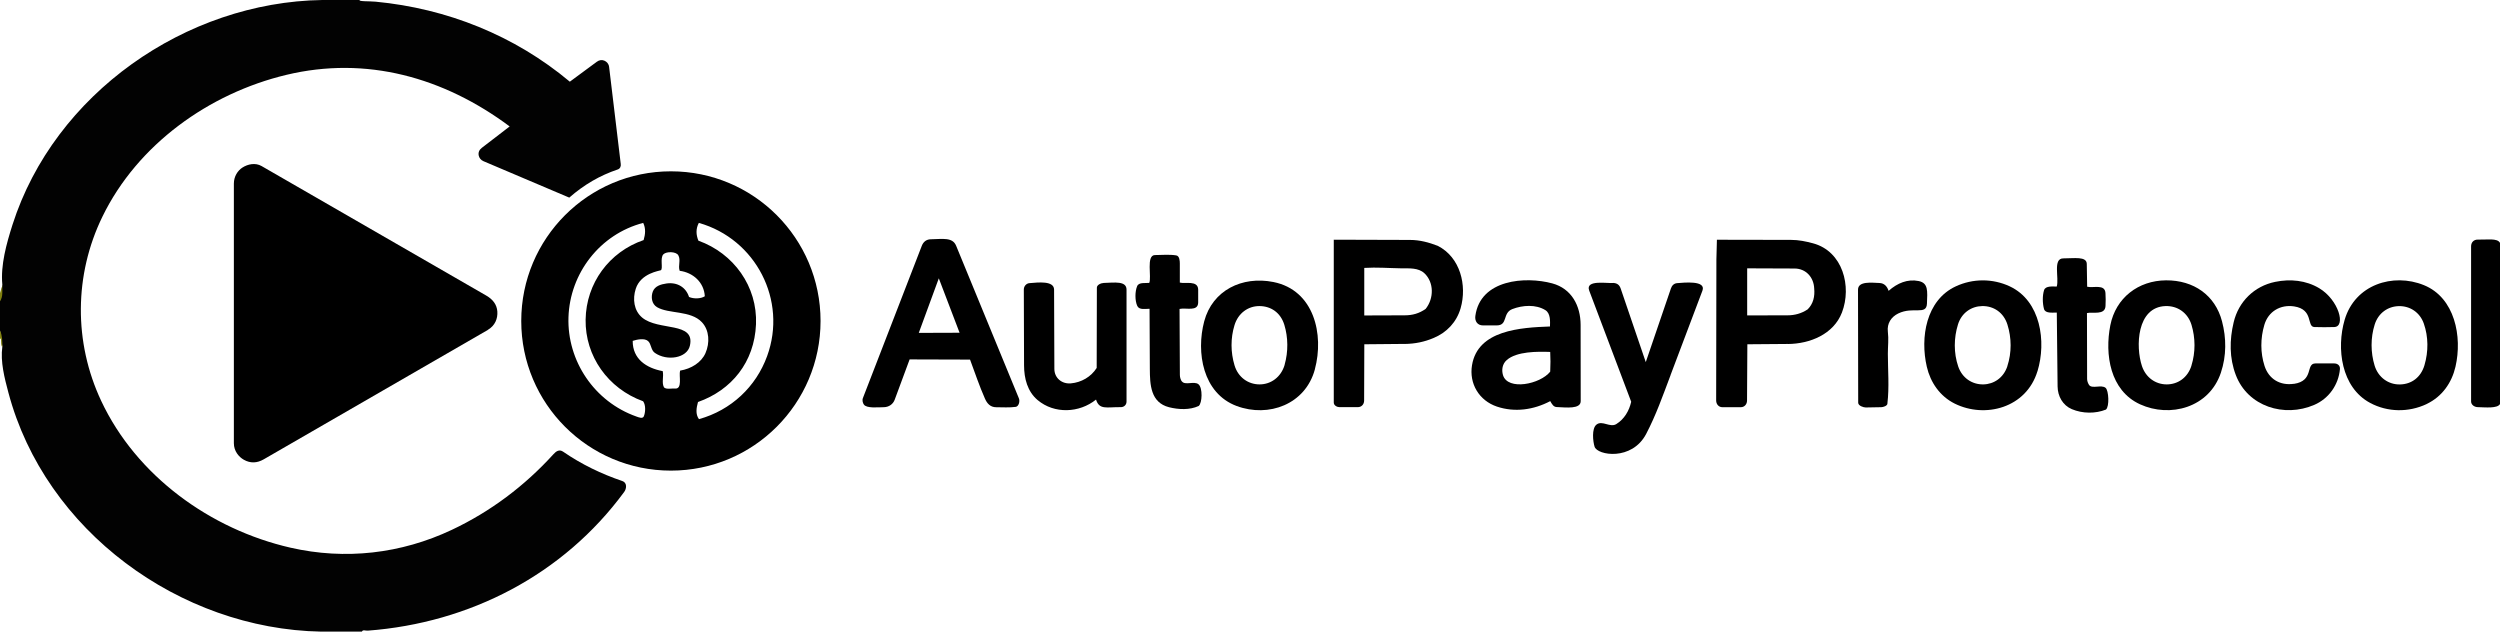
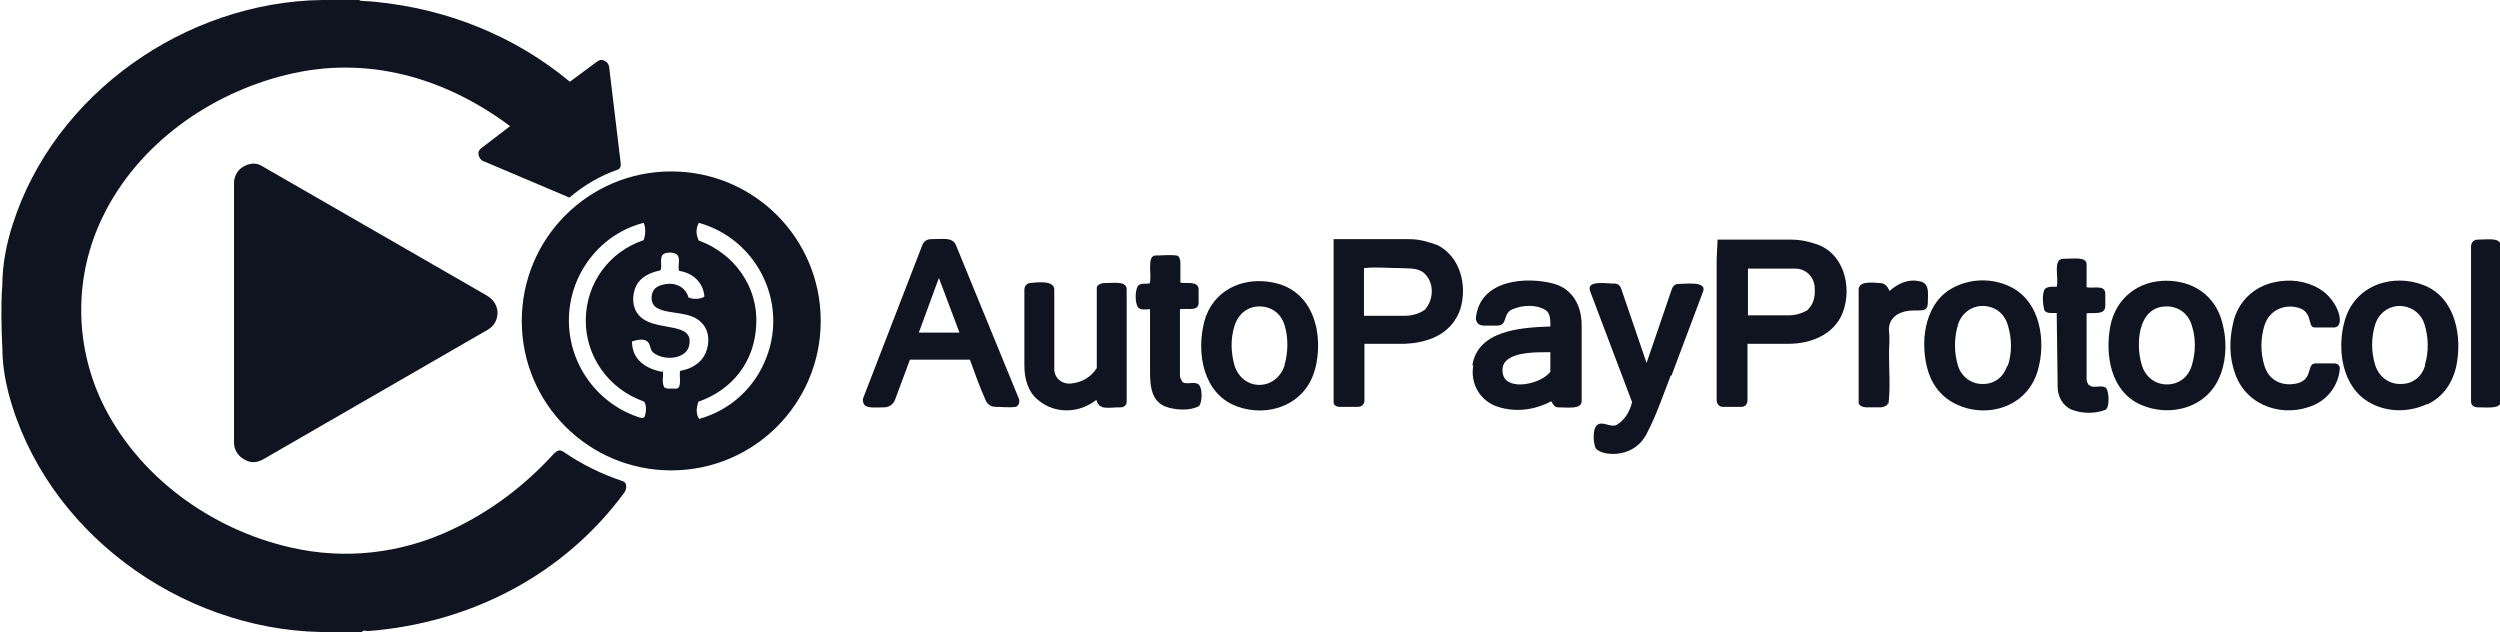
- <svg xmlns="http://www.w3.org/2000/svg" id="Layer_2" data-name="Layer 2" viewBox="0 0 535.25 135.25">
+ <svg xmlns="http://www.w3.org/2000/svg" id="Layer_2" version="1.1" viewBox="0 0 535.2 135.2">
  <defs>
    <style>
-       .cls-1 {
-         fill: #848413;
-       }
- 
-       .cls-2 {
-         fill: #80800f;
-       }
- 
-       .cls-3 {
-         fill: #020202;
+       .st0 {
+         fill: #101420;
      }
    </style>
  </defs>
-   <g id="Layer_1-2" data-name="Layer 1">
+   <g id="Layer_1-2">
    <g>
-       <path class="cls-3" d="M77,0c-.29.34,2.09.24,3.43.36,15.25,1.46,29.73,7.22,41.57,17.13l5.77-4.26c.54-.4,1.11-.46,1.63-.24.49.22.93.65,1.01,1.34l2.49,20.75c.09.51-.13,1.03-.64,1.2-3.83,1.29-7.22,3.26-10.38,6.03l-18.37-7.8c-.6-.25-.91-.75-1.01-1.18-.15-.68.1-1.25.66-1.68l5.96-4.58c-14.11-10.52-30.7-15.15-47.82-11.04-16.55,3.97-31.86,14.9-39.38,30.37-6.06,12.46-6.14,26.89-.26,39.42,7.55,16.09,23.4,27.52,40.54,31.44,11.72,2.68,23.68,1.3,34.53-3.82,8.31-3.92,15.62-9.43,21.77-16.2.57-.63,1.24-1.1,2.07-.53,3.93,2.7,8.16,4.75,12.67,6.28,1.04.35.95,1.6.38,2.36-13.01,17.69-33.03,28.02-54.86,29.67-.53.04-1.09-.27-1.27.21h-8.75c-30.23-.56-59.07-21.56-66.94-51.17-.84-3.15-1.74-6.61-1.3-9.82l-.51-3.52v-6.25l.51-3.52c-.4-4.21.89-8.79,2.18-12.85C11.65,20.09,39.74.45,69,0h8Z" />
-       <path d="M535.25,52v34.5c-.55.99-3.12.71-4.76.67-.66-.01-1.43-.45-1.43-1.23v-33.17c-.01-.88.58-1.49,1.43-1.47,1.95.05,4.19-.37,4.75.69Z" />
-       <path class="cls-2" d="M0,64.5v-1.75c.13-.63.46-1.26.51-1.77-.07,1.2.2,2.51-.51,3.52Z" />
-       <path class="cls-1" d="M.51,74.27c-.52-.34-.04-1.9-.51-1.77v-1.75c.5,1.06.5,2.34.51,3.52Z" />
-       <path d="M175.68,68.72c0,17.69-14.34,32.04-32.04,32.04s-32.04-14.34-32.04-32.04,14.34-32.04,32.04-32.04,32.04,14.34,32.04,32.04ZM137.69,85.91c-7.54-2.73-12.43-9.68-12.31-17.48s5.04-14.5,12.42-17.03c.37-1.24.49-2.48-.09-3.68-9.32,2.44-15.69,10.83-16,20.19s5.54,18.09,14.55,21.27c.47.17,1.33.54,1.58-.04.34-.78.47-2.39-.15-3.23ZM149.65,89.74c6.91-1.93,12.2-6.93,14.59-13.49,4.36-11.94-2.41-25.07-14.62-28.53-.68,1.28-.6,2.57-.09,3.81,7.54,2.7,12.67,9.79,12.33,17.9s-5.24,14.11-12.42,16.64c-.35,1.29-.57,2.59.2,3.66ZM141.89,79.45c.25,1.22-.26,2.45.26,3.47.47.52,1.66.2,2.33.27,1.72.17.81-2.73,1.13-3.84,2.4-.4,4.54-1.73,5.43-3.74.96-2.19.85-4.9-.76-6.62-2.41-2.57-7.08-1.74-9.6-3.22-1.19-.7-1.33-2.22-.92-3.33.45-1.2,1.71-1.57,2.95-1.75,2.31-.32,4.16.83,4.81,2.89,1,.44,2.53.4,3.38-.15-.17-2.99-2.52-5.08-5.38-5.45-.39-1.09.29-2.31-.3-3.33-.48-.83-2.55-.84-3.18-.21-.79.78-.02,3.11-.56,3.42-.24.13-4.3.61-5.37,3.98-.7,2.18-.39,4.65,1.35,6.13,3.49,2.96,11.47.81,10.24,6.07-.62,2.64-4.87,3.34-7.5,1.51-.87-.61-.74-1.9-1.45-2.53-.77-.68-2.39-.33-3.29-.04-.02,3.91,2.94,5.82,6.42,6.48Z" />
-       <path d="M104.43,70.65l-47.98,27.7c-1.39.8-2.82.89-4.25.08-1.07-.6-2.13-1.86-2.13-3.53v-55.59c0-1.55.83-2.78,1.81-3.42,1.19-.77,2.8-1.1,4.12-.34l48.12,27.74c1.42.82,2.25,1.93,2.36,3.38.11,1.52-.47,3.05-2.06,3.97Z" />
-       <path d="M382.79,73.64l-8.68.07-.07,12.05c0,.79-.55,1.42-1.32,1.42h-3.98c-.74,0-1.31-.62-1.31-1.44l.05-30.2.11-4.21,15.87.03c1.64,0,3.17.32,4.7.73,6.4,1.71,8.34,9.27,6.2,14.82-1.79,4.65-6.84,6.7-11.57,6.74ZM386.96,66.29c1.29-1.23,1.62-2.87,1.46-4.52-.09-2.38-1.75-4.27-4.2-4.28l-10.15-.04v10.08s8.67-.02,8.67-.02c1.48,0,2.94-.39,4.21-1.23Z" />
-       <path d="M300.79,73.63l-8.69.08-.04,12.04c0,.8-.54,1.42-1.35,1.42h-3.95c-.47,0-1.2-.35-1.2-.98v-34.87s16.31.05,16.31.05c2.11,0,4.06.53,5.97,1.27,4.8,2.45,6.29,8.45,4.88,13.35-.86,2.97-2.96,5.21-5.83,6.39-1.9.81-3.92,1.23-6.11,1.26ZM305.24,66.12c1.78-2.23,1.8-5.66-.27-7.61-1.31-1.23-3.29-1.04-4.95-1.06-2.72-.04-5.23-.26-7.93-.09v10.18s8.68-.03,8.68-.03c1.61,0,3.08-.39,4.48-1.39Z" />
-       <path d="M207.67,76.99l-12.92-.04-3.2,8.64c-.36.97-1.26,1.57-2.3,1.59-1.38.02-3.7.27-4.29-.56-.22-.31-.41-.89-.21-1.4l12.61-32.6c.34-.87,1-1.37,1.9-1.39,2.6-.05,4.68-.48,5.45,1.39l13.44,32.68c.26.64-.05,1.72-.68,1.81-1.41.19-2.8.08-4.18.08-1.27,0-1.96-.81-2.42-1.86-1.19-2.69-2.06-5.32-3.18-8.33ZM205.45,71.25l-4.45-11.66-4.29,11.68,8.74-.03Z" />
-       <path d="M315.16,78.18c1.24-7.51,10.4-8.05,16.69-8.28.03-1.03.15-2.78-.97-3.49-2.06-1.29-4.91-1.07-7.08-.24s-.91,3.49-3.34,3.5h-2.94c-1.21.01-1.8-.93-1.65-2.02,1.06-7.86,10.75-8.52,16.46-6.98,4.16,1.12,6.07,4.81,6.08,8.89l.02,16.32c0,1.77-3.14,1.35-5.15,1.27-.67-.03-1-.6-1.37-1.27-3.57,1.88-7.62,2.45-11.42,1.17s-5.99-4.89-5.33-8.88ZM331.9,79.57c.08-1.55.07-2.81,0-4.22-2.77-.1-7.16-.13-9.3,1.73-.96.84-1.14,2.12-.81,3.23,1.02,3.38,7.98,1.96,10.11-.74Z" />
-       <path d="M281.52,79.06c-2.02,7.52-9.91,10.4-16.74,7.87-7.28-2.71-8.72-11.49-6.96-18.13s8.12-9.76,14.82-8.42c8.72,1.74,10.88,11.23,8.87,18.69ZM275.04,78.08c.8-2.81.75-5.86-.06-8.52s-2.91-4.03-5.36-4.03-4.54,1.56-5.31,4.08c-.86,2.78-.84,5.81,0,8.6.75,2.53,2.88,4.08,5.34,4.09s4.64-1.57,5.4-4.21Z" />
-       <path d="M519.56,86.5c-3.92,1.85-8.4,1.75-12.1-.23-6.22-3.31-7.26-11.7-5.47-17.8,2.21-7.53,10.34-10.11,16.97-7.42s8.25,11.02,6.76,17.46c-.79,3.42-2.85,6.41-6.17,7.98ZM519.08,78.18c.87-2.94.84-6.08-.13-8.87-.84-2.44-2.97-3.81-5.33-3.77s-4.43,1.48-5.2,3.95c-.89,2.81-.88,5.98-.01,8.8.78,2.53,2.97,4.08,5.45,4.02s4.45-1.53,5.22-4.12Z" />
-       <path d="M475.5,79.77c-2.51,7.54-10.91,9.73-17.32,6.79-6.42-2.94-7.59-10.67-6.36-16.92,1.17-5.89,6-9.58,11.93-9.62s10.52,3.2,11.98,8.76c.95,3.6.97,7.39-.23,10.98ZM469.18,78.29c.9-2.87.86-5.96.02-8.74-.8-2.61-3.01-4.1-5.56-4.02-6.18.21-6.43,8.7-5.05,12.84.82,2.45,2.9,3.93,5.3,3.93s4.5-1.45,5.3-4.01Z" />
-       <path d="M436.22,79.47c-2.39,7.88-11.21,10.16-17.7,6.95-3.16-1.56-5.21-4.52-5.99-7.9-1.45-6.23-.18-14.26,6.22-17.22,3.65-1.69,7.87-1.7,11.52,0,6.69,3.12,7.87,11.88,5.96,18.17ZM429.77,78.4c.96-2.92.91-6.08.02-8.91-.8-2.55-2.92-4-5.4-3.96-2.34.04-4.41,1.46-5.18,3.91-.91,2.89-.94,6.14.04,9.01.83,2.45,2.95,3.89,5.38,3.85,2.28-.04,4.34-1.43,5.15-3.9Z" />
-       <path d="M357.68,80.29c-1.67,4.43-3.13,8.59-5.23,12.6-3.05,5.84-10.46,4.62-11.05,2.75-.35-1.11-.65-3.85.38-4.71,1.24-1.04,2.92.71,4.28-.14,1.7-1.06,2.74-2.82,3.18-4.77l-8.99-23.8c-.93-2.45,4.08-1.47,5.2-1.64.84.06,1.29.47,1.54,1.2l5.37,15.75,5.39-15.79c.21-.62.66-1.07,1.33-1.12,1.37-.1,6.27-.66,5.41,1.61l-6.82,18.06Z" />
-       <path d="M236.26,60.58c2.42-.08,4.93-.47,4.93,1.44v23.96c0,.71-.55,1.2-1.23,1.19-3.01-.04-4.59.65-5.3-1.62-3.57,2.88-8.92,3.13-12.51.1-2.18-1.84-2.89-4.62-2.9-7.42l-.05-16.24c0-.72.53-1.31,1.2-1.37,1.84-.15,5.27-.57,5.28,1.39l.06,16.97c0,1.98,1.64,3.27,3.53,3.1,2.27-.2,4.32-1.4,5.53-3.3l.04-17.19c0-.63.93-.99,1.42-1Z" />
-       <path d="M491.1,82.19c4.42-.64,2.47-4.38,4.64-4.38h4.02c.69,0,1.29.43,1.22,1.22-.3,3.36-2.38,6.31-5.49,7.65-6.42,2.78-14.23.36-16.8-6.38-1.4-3.66-1.37-7.51-.46-11.31,1.05-4.42,4.4-7.72,8.87-8.64,3.25-.67,6.61-.34,9.45,1.36,4.18,2.51,5.74,8.24,3.21,8.31-1.44.04-2.8.05-4.25,0-1.71-.06-.09-3.77-4.34-4.42-2.91-.44-5.51,1.05-6.37,3.94s-.87,6,.04,8.81,3.32,4.25,6.28,3.82Z" />
-       <path d="M253.02,81.62c.67.98,2.63-.11,3.57.65s.81,4.05.05,4.65c-1.91.89-4.31.78-6.34.27-3.97-1.01-4.1-4.85-4.12-8.19l-.06-12.89c-.89-.01-2.2.31-2.63-.61-.52-1.13-.51-3.1-.02-4.25.37-.86,1.77-.6,2.58-.68.56-1.19-.72-5.94,1.22-5.96,1.54-.01,3.06-.17,4.56.07.7.11.77,1.17.77,1.72v4.1c1.1.31,3.89-.55,3.93,1.5.02.94.02,1.84,0,2.78-.05,1.99-2.54,1.05-3.99,1.36l.07,14.14c0,.5.18,1.04.39,1.35Z" />
-       <path d="M447.26,82.41c.63.92,2.64-.13,3.55.63.67.57.85,3.99.07,4.65-2.23.9-5,.88-7.3-.09-1.93-.81-3.03-2.76-3.05-4.87l-.17-15.81c-.98,0-2.47.21-2.74-.77-.32-1.18-.36-2.86.02-4.04.31-.97,1.95-.75,2.71-.76.55-1.83-.9-6.04,1.41-6.03s4.99-.49,5.02,1.18l.08,4.89c1.38.32,3.79-.63,3.92,1.35.06.94.06,1.83.01,2.78-.1,2.04-2.81,1.21-3.97,1.51l.03,14.13c0,.47.24.99.42,1.26Z" />
-       <path d="M404.1,86.43c-.06.49-.91.74-1.33.75l-3.31.06c-.47,0-1.62-.35-1.62-1.02l-.04-24.2c0-1.9,3.02-1.48,4.6-1.43,1.04.04,1.64.74,1.95,1.68,1.89-1.67,4.08-2.58,6.43-2.1,2.09.43,1.89,2.13,1.78,4.84-.11,2.56-2.93.55-6.14,2.1-1.52.74-2.44,2.14-2.23,3.9.2,1.59,0,3.13,0,4.74.01,3.61.32,7.1-.1,10.67Z" />
+       <path class="st0" d="M.5,60.9c0-4.2.9-8.8,2.2-12.8C11.6,20.1,39.7.4,69,0h8c-.3.3,2.1.2,3.4.4,15.2,1.5,29.7,7.2,41.6,17.1l5.8-4.3c.5-.4,1.1-.5,1.6-.2.5.2.9.7,1,1.3l2.5,20.8c0,.5-.1,1-.6,1.2-3.8,1.3-7.2,3.3-10.4,6l-18.4-7.8c-.6-.2-.9-.8-1-1.2-.2-.7,0-1.2.7-1.7l6-4.6c-14.1-10.5-30.7-15.2-47.8-11-16.5,4-31.9,14.9-39.4,30.4-6.1,12.5-6.1,26.9-.3,39.4,7.6,16.1,23.4,27.5,40.5,31.4,11.7,2.7,23.7,1.3,34.5-3.8,8.3-3.9,15.6-9.4,21.8-16.2.6-.6,1.2-1.1,2.1-.5,3.9,2.7,8.2,4.8,12.7,6.3,1,.3.9,1.6.4,2.4-13,17.7-33,28-54.9,29.7-.5,0-1.1-.3-1.3.2h-8.8c-30.2-.6-59.1-21.6-66.9-51.2-.8-3.2-1.3-6.4-1.3-9.8-.1-2.1-.2-4.3-.2-6.6,0-2.3,0-4.5.2-6.7Z" />
+       <path class="st0" d="M535.2,52v34.5c-.5,1-3.1.7-4.8.7-.7,0-1.4-.4-1.4-1.2v-33.2c0-.9.6-1.5,1.4-1.5,2,0,4.2-.4,4.8.7h0Z" />
+       <path class="st0" d="M.5,70.8c.5,1.1,0,2.3,0,3.5" />
+       <path class="st0" d="M175.7,68.7c0,17.7-14.3,32-32,32s-32-14.3-32-32,14.3-32,32-32,32,14.3,32,32ZM137.7,85.9c-7.5-2.7-12.4-9.7-12.3-17.5s5-14.5,12.4-17c.4-1.2.5-2.5,0-3.7-9.3,2.4-15.7,10.8-16,20.2s5.5,18.1,14.6,21.3c.5.2,1.3.5,1.6,0,.3-.8.5-2.4-.1-3.2h0ZM149.6,89.7c6.9-1.9,12.2-6.9,14.6-13.5,4.4-11.9-2.4-25.1-14.6-28.5-.7,1.3-.6,2.6,0,3.8,7.5,2.7,12.7,9.8,12.3,17.9-.3,8.1-5.2,14.1-12.4,16.6-.4,1.3-.6,2.6.2,3.7h0ZM141.9,79.4c.2,1.2-.3,2.4.3,3.5.5.5,1.7.2,2.3.3,1.7.2.8-2.7,1.1-3.8,2.4-.4,4.5-1.7,5.4-3.7,1-2.2.9-4.9-.8-6.6-2.4-2.6-7.1-1.7-9.6-3.2-1.2-.7-1.3-2.2-.9-3.3.4-1.2,1.7-1.6,2.9-1.8,2.3-.3,4.2.8,4.8,2.9,1,.4,2.5.4,3.4-.2-.2-3-2.5-5.1-5.4-5.5-.4-1.1.3-2.3-.3-3.3-.5-.8-2.6-.8-3.2-.2-.8.8,0,3.1-.6,3.4-.2.1-4.3.6-5.4,4-.7,2.2-.4,4.6,1.4,6.1,3.5,3,11.5.8,10.2,6.1-.6,2.6-4.9,3.3-7.5,1.5-.9-.6-.7-1.9-1.4-2.5-.8-.7-2.4-.3-3.3,0,0,3.9,2.9,5.8,6.4,6.5h0Z" />
+       <path class="st0" d="M104.4,70.6l-48,27.7c-1.4.8-2.8.9-4.2,0-1.1-.6-2.1-1.9-2.1-3.5v-55.6c0-1.5.8-2.8,1.8-3.4,1.2-.8,2.8-1.1,4.1-.3l48.1,27.7c1.4.8,2.2,1.9,2.4,3.4.1,1.5-.5,3.1-2.1,4h0Z" />
+       <path class="st0" d="M382.8,73.6h-8.7c0,0,0,12.1,0,12.1,0,.8-.5,1.4-1.3,1.4h-4c-.7,0-1.3-.6-1.3-1.4v-30.2s.2-4.2.2-4.2h15.9c1.6,0,3.2.3,4.7.8,6.4,1.7,8.3,9.3,6.2,14.8-1.8,4.7-6.8,6.7-11.6,6.7h0ZM387,66.3c1.3-1.2,1.6-2.9,1.5-4.5,0-2.4-1.8-4.3-4.2-4.3h-10.1s0,10,0,10h8.7c1.5,0,2.9-.4,4.2-1.2h0Z" />
+       <path class="st0" d="M300.8,73.6h-8.7c0,0,0,12.1,0,12.1,0,.8-.5,1.4-1.4,1.4h-4c-.5,0-1.2-.3-1.2-1v-34.9h16.3c2.1,0,4.1.6,6,1.3,4.8,2.5,6.3,8.5,4.9,13.4-.9,3-3,5.2-5.8,6.4-1.9.8-3.9,1.2-6.1,1.3h0ZM305.2,66.1c1.8-2.2,1.8-5.7-.3-7.6-1.3-1.2-3.3-1-5-1.1-2.7,0-5.2-.3-7.9,0v10.2h8.7c1.6,0,3.1-.4,4.5-1.4h0Z" />
+       <path class="st0" d="M207.7,77h-12.9s-3.2,8.6-3.2,8.6c-.4,1-1.3,1.6-2.3,1.6-1.4,0-3.7.3-4.3-.6-.2-.3-.4-.9-.2-1.4l12.6-32.6c.3-.9,1-1.4,1.9-1.4,2.6,0,4.7-.5,5.4,1.4l13.4,32.7c.3.6,0,1.7-.7,1.8-1.4.2-2.8,0-4.2,0s-2-.8-2.4-1.9c-1.2-2.7-2.1-5.3-3.2-8.3h0ZM205.4,71.2l-4.4-11.7-4.3,11.7h8.7s0,0,0,0Z" />
+       <path class="st0" d="M315.2,78.2c1.2-7.5,10.4-8.1,16.7-8.3,0-1,.1-2.8-1-3.5-2.1-1.3-4.9-1.1-7.1-.2s-.9,3.5-3.3,3.5h-2.9c-1.2,0-1.8-.9-1.6-2,1.1-7.9,10.8-8.5,16.5-7,4.2,1.1,6.1,4.8,6.1,8.9v16.3c0,1.8-3.1,1.3-5.1,1.3-.7,0-1-.6-1.4-1.3-3.6,1.9-7.6,2.4-11.4,1.2s-6-4.9-5.3-8.9h0ZM331.9,79.6c0-1.6,0-2.8,0-4.2-2.8,0-7.2-.1-9.3,1.7-1,.8-1.1,2.1-.8,3.2,1,3.4,8,2,10.1-.7Z" />
+       <path class="st0" d="M281.5,79.1c-2,7.5-9.9,10.4-16.7,7.9-7.3-2.7-8.7-11.5-7-18.1s8.1-9.8,14.8-8.4c8.7,1.7,10.9,11.2,8.9,18.7h0ZM275,78.1c.8-2.8.8-5.9,0-8.5s-2.9-4-5.4-4-4.5,1.6-5.3,4.1c-.9,2.8-.8,5.8,0,8.6.8,2.5,2.9,4.1,5.3,4.1s4.6-1.6,5.4-4.2h0Z" />
+       <path class="st0" d="M519.6,86.5c-3.9,1.8-8.4,1.8-12.1-.2-6.2-3.3-7.3-11.7-5.5-17.8,2.2-7.5,10.3-10.1,17-7.4s8.2,11,6.8,17.5c-.8,3.4-2.8,6.4-6.2,8h0ZM519.1,78.2c.9-2.9.8-6.1-.1-8.9-.8-2.4-3-3.8-5.3-3.8s-4.4,1.5-5.2,3.9c-.9,2.8-.9,6,0,8.8.8,2.5,3,4.1,5.5,4,2.5,0,4.5-1.5,5.2-4.1h0Z" />
+       <path class="st0" d="M475.5,79.8c-2.5,7.5-10.9,9.7-17.3,6.8-6.4-2.9-7.6-10.7-6.4-16.9,1.2-5.9,6-9.6,11.9-9.6s10.5,3.2,12,8.8c1,3.6,1,7.4-.2,11h0ZM469.2,78.3c.9-2.9.9-6,0-8.7-.8-2.6-3-4.1-5.6-4-6.2.2-6.4,8.7-5,12.8.8,2.4,2.9,3.9,5.3,3.9s4.5-1.4,5.3-4h0Z" />
+       <path class="st0" d="M436.2,79.5c-2.4,7.9-11.2,10.2-17.7,6.9-3.2-1.6-5.2-4.5-6-7.9-1.5-6.2-.2-14.3,6.2-17.2,3.6-1.7,7.9-1.7,11.5,0,6.7,3.1,7.9,11.9,6,18.2h0ZM429.8,78.4c1-2.9.9-6.1,0-8.9-.8-2.6-2.9-4-5.4-4-2.3,0-4.4,1.5-5.2,3.9-.9,2.9-.9,6.1,0,9,.8,2.4,3,3.9,5.4,3.8,2.3,0,4.3-1.4,5.1-3.9h0Z" />
+       <path class="st0" d="M357.7,80.3c-1.7,4.4-3.1,8.6-5.2,12.6-3,5.8-10.5,4.6-11,2.8-.4-1.1-.6-3.8.4-4.7,1.2-1,2.9.7,4.3-.1,1.7-1.1,2.7-2.8,3.2-4.8l-9-23.8c-.9-2.5,4.1-1.5,5.2-1.6.8,0,1.3.5,1.5,1.2l5.4,15.8,5.4-15.8c.2-.6.7-1.1,1.3-1.1,1.4,0,6.3-.7,5.4,1.6l-6.8,18.1h0Z" />
+       <path class="st0" d="M236.3,60.6c2.4,0,4.9-.5,4.9,1.4v24c0,.7-.6,1.2-1.2,1.2-3,0-4.6.7-5.3-1.6-3.6,2.9-8.9,3.1-12.5,0-2.2-1.8-2.9-4.6-2.9-7.4v-16.2c0-.7.5-1.3,1.1-1.4,1.8-.2,5.3-.6,5.3,1.4v17c0,2,1.7,3.3,3.6,3.1,2.3-.2,4.3-1.4,5.5-3.3v-17.2c0-.6,1-1,1.5-1h0Z" />
+       <path class="st0" d="M491.1,82.2c4.4-.6,2.5-4.4,4.6-4.4h4c.7,0,1.3.4,1.2,1.2-.3,3.4-2.4,6.3-5.5,7.7-6.4,2.8-14.2.4-16.8-6.4-1.4-3.7-1.4-7.5-.5-11.3,1-4.4,4.4-7.7,8.9-8.6,3.2-.7,6.6-.3,9.5,1.4,4.2,2.5,5.7,8.2,3.2,8.3-1.4,0-2.8,0-4.2,0-1.7,0,0-3.8-4.3-4.4-2.9-.4-5.5,1.1-6.4,3.9s-.9,6,0,8.8,3.3,4.2,6.3,3.8h0Z" />
+       <path class="st0" d="M253,81.6c.7,1,2.6-.1,3.6.7.9.8.8,4.1,0,4.7-1.9.9-4.3.8-6.3.3-4-1-4.1-4.8-4.1-8.2v-12.9c-.9,0-2.3.3-2.7-.6-.5-1.1-.5-3.1,0-4.2.4-.9,1.8-.6,2.6-.7.6-1.2-.7-5.9,1.2-6,1.5,0,3.1-.2,4.6,0,.7.1.8,1.2.8,1.7v4.1c1.1.3,3.9-.5,3.9,1.5,0,.9,0,1.8,0,2.8,0,2-2.5,1.1-4,1.4v14.1c0,.5.2,1,.5,1.3h0Z" />
+       <path class="st0" d="M447.3,82.4c.6.9,2.6-.1,3.5.6.7.6.9,4,0,4.7-2.2.9-5,.9-7.3,0-1.9-.8-3-2.8-3-4.9l-.2-15.8c-1,0-2.5.2-2.7-.8-.3-1.2-.4-2.9,0-4,.3-1,2-.8,2.7-.8.5-1.8-.9-6,1.4-6s5-.5,5,1.2v4.9c1.5.3,3.9-.6,4,1.3,0,.9,0,1.8,0,2.8-.1,2-2.8,1.2-4,1.5v14.1c0,.5.3,1,.5,1.3h0Z" />
+       <path class="st0" d="M404.1,86.4c0,.5-.9.7-1.3.8h-3.3c-.5,0-1.6-.3-1.6-1v-24.2c0-1.9,3-1.5,4.6-1.4,1,0,1.6.7,2,1.7,1.9-1.7,4.1-2.6,6.4-2.1,2.1.4,1.9,2.1,1.8,4.8-.1,2.6-2.9.6-6.1,2.1-1.5.7-2.4,2.1-2.2,3.9.2,1.6,0,3.1,0,4.7,0,3.6.3,7.1-.1,10.7h0Z" />
    </g>
  </g>
</svg>
